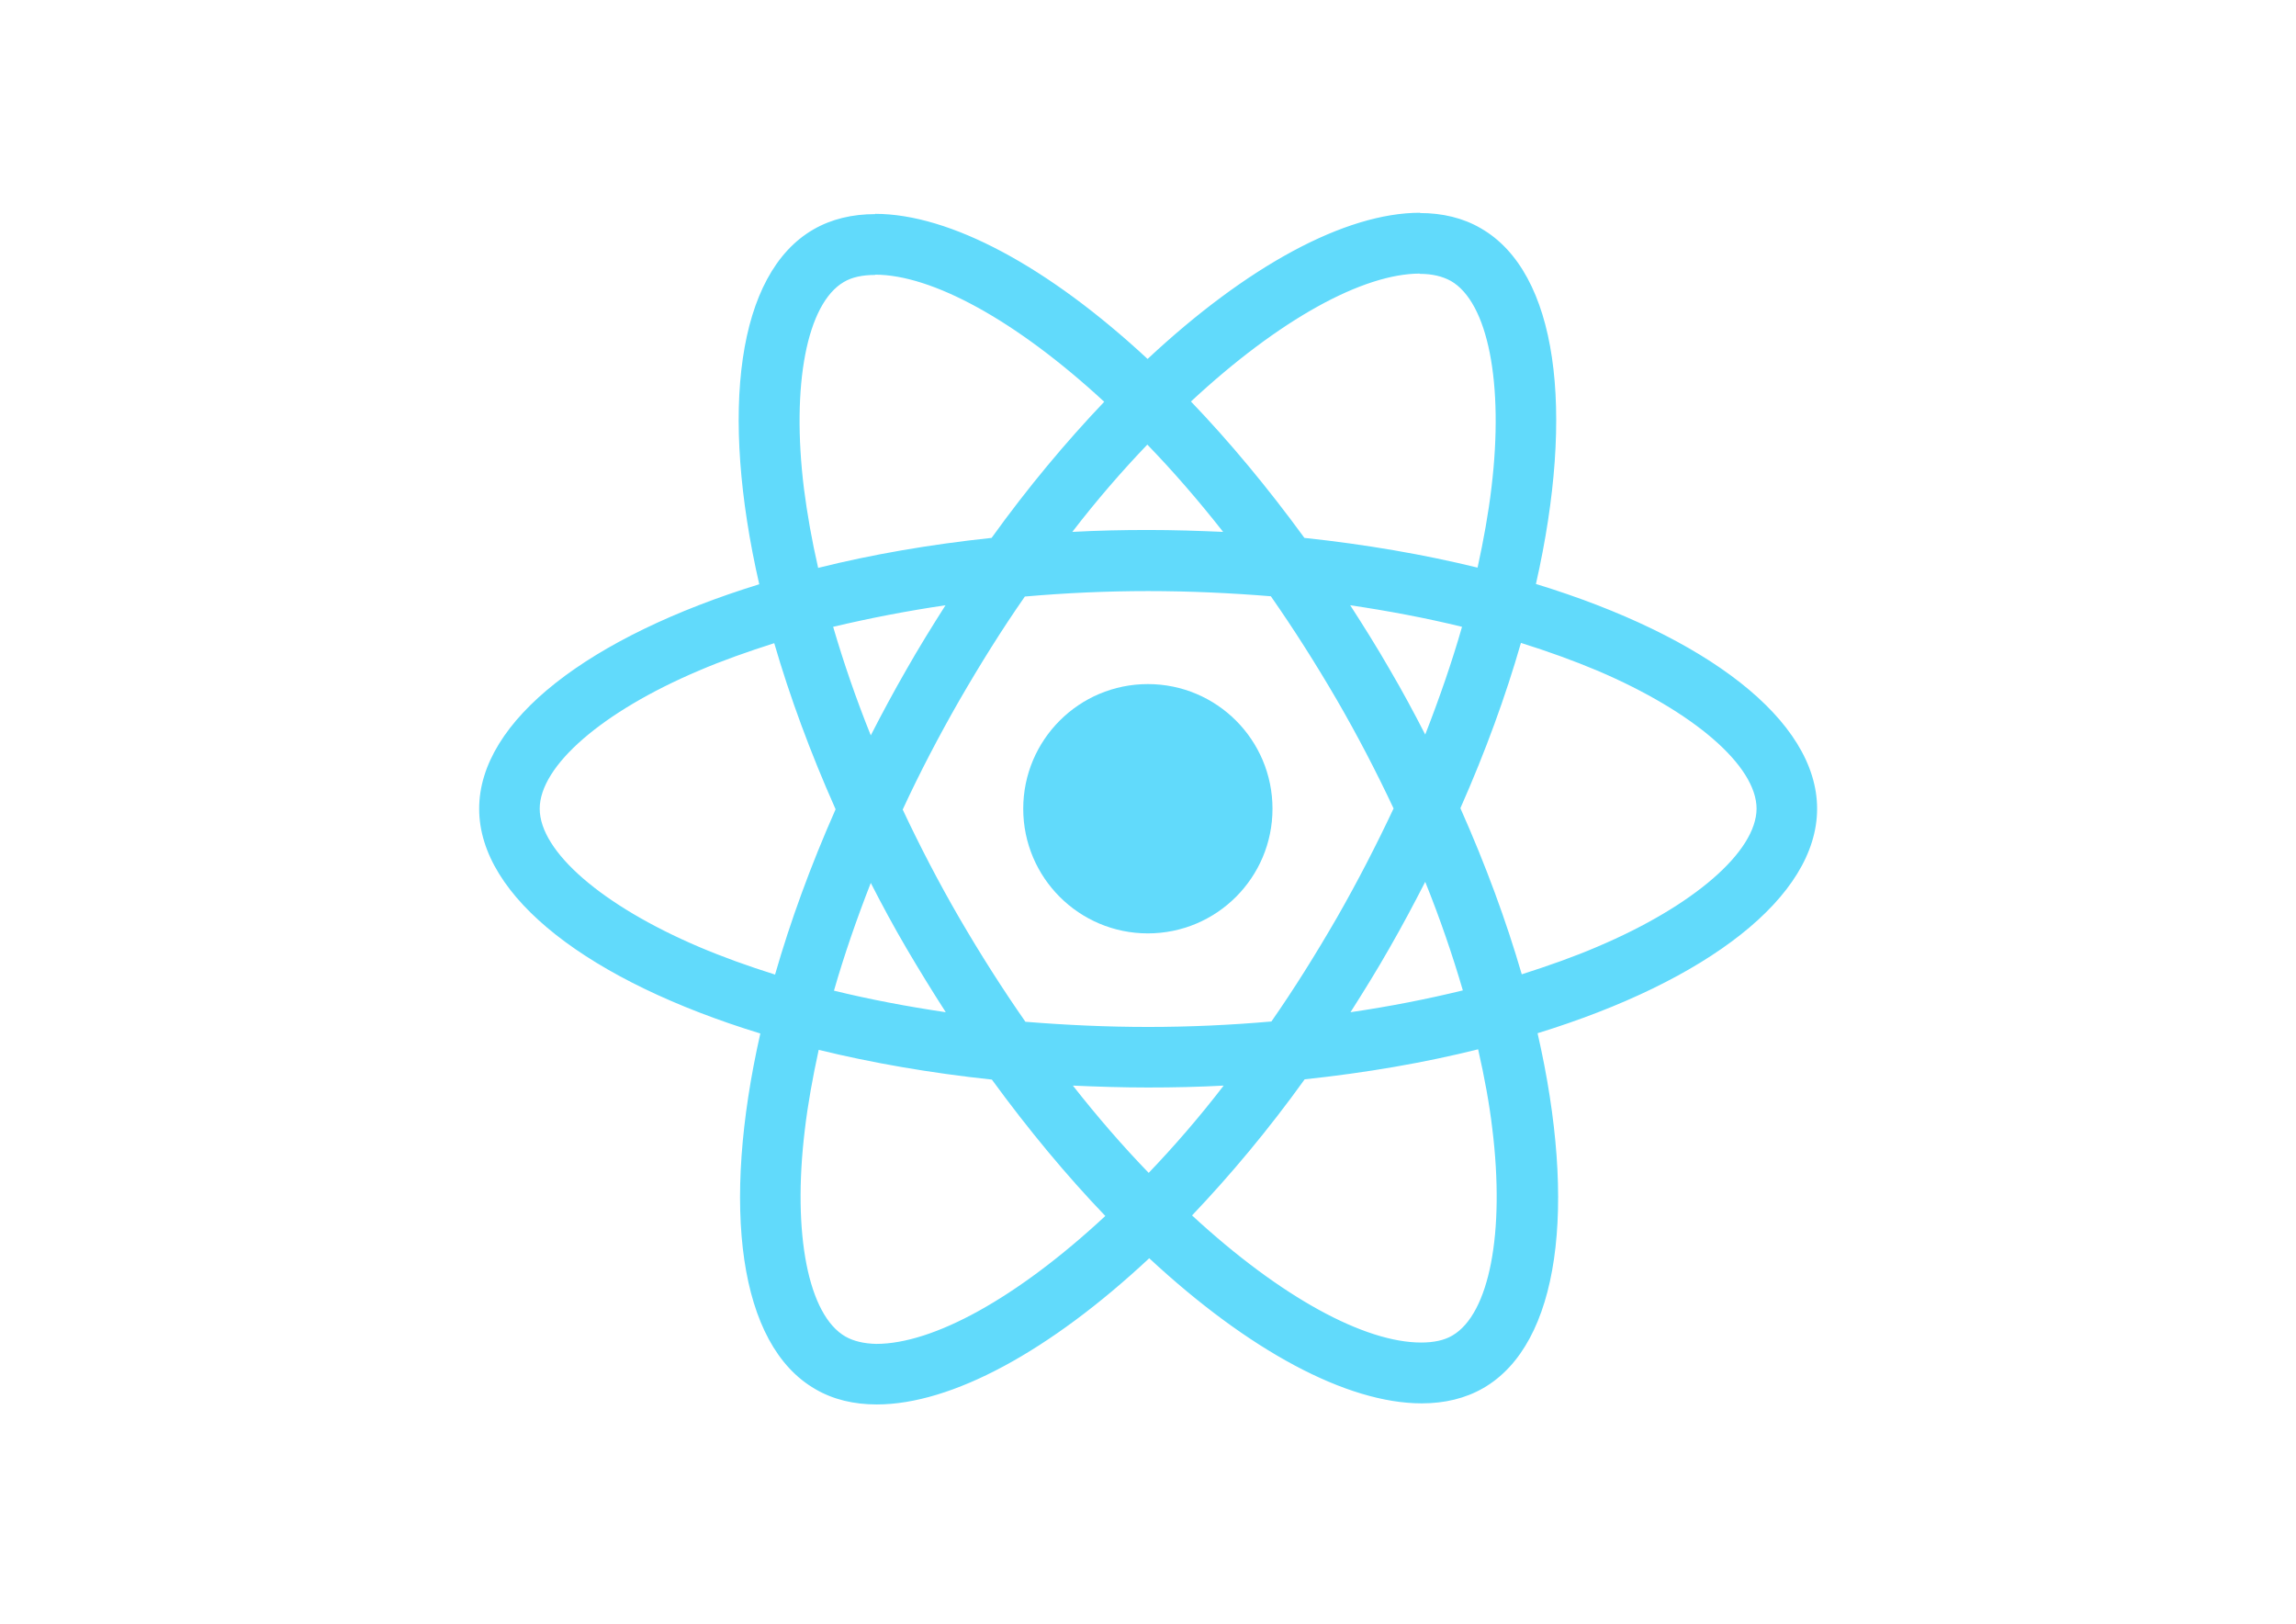
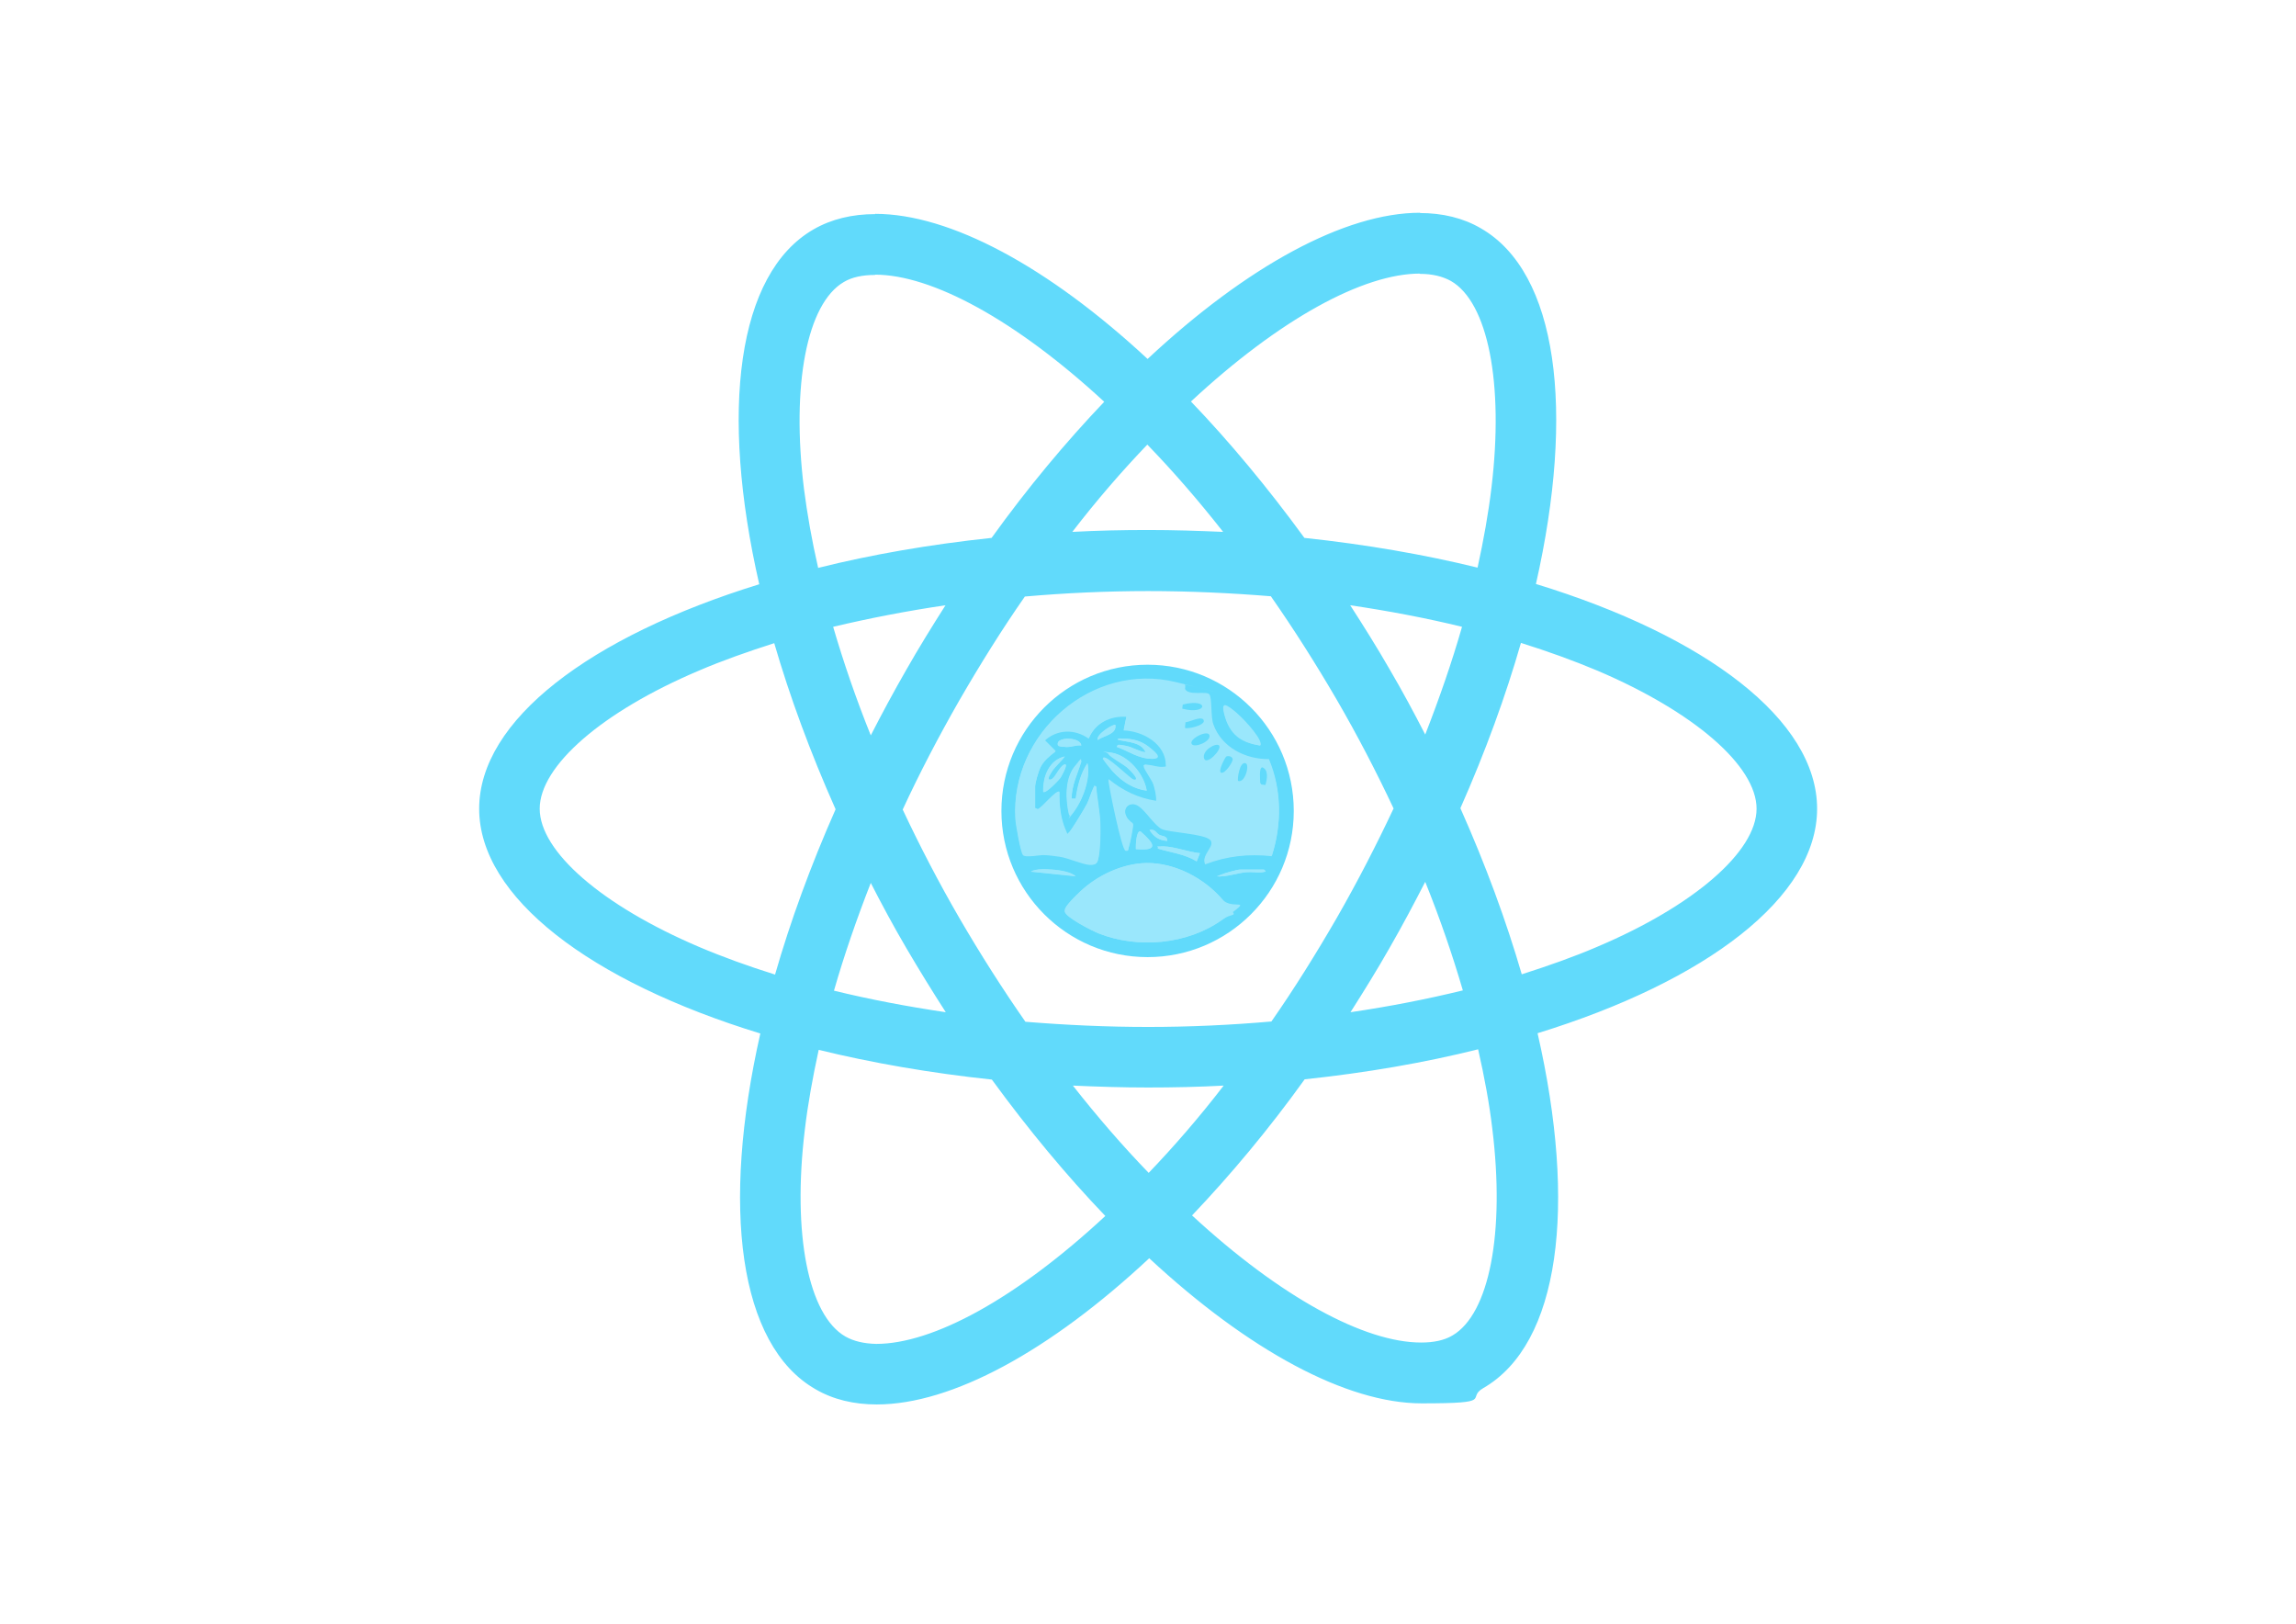
- <svg xmlns="http://www.w3.org/2000/svg" viewBox="0 0 841.9 595.3">
-   <g fill="#61DAFB">
-     <path d="M666.3 296.5c0-32.5-40.7-63.3-103.1-82.4 14.4-63.6 8-114.2-20.2-130.4-6.5-3.8-14.1-5.6-22.4-5.6v22.3c4.6 0 8.3.9 11.4 2.6 13.6 7.8 19.5 37.5 14.9 75.7-1.1 9.4-2.9 19.3-5.1 29.4-19.6-4.8-41-8.5-63.5-10.9-13.5-18.5-27.5-35.3-41.6-50 32.6-30.3 63.2-46.9 84-46.9V78c-27.5 0-63.5 19.6-99.9 53.6-36.4-33.8-72.4-53.2-99.9-53.2v22.3c20.7 0 51.4 16.5 84 46.6-14 14.7-28 31.4-41.3 49.9-22.6 2.4-44 6.1-63.6 11-2.3-10-4-19.7-5.2-29-4.7-38.2 1.1-67.9 14.6-75.8 3-1.8 6.9-2.6 11.5-2.6V78.5c-8.4 0-16 1.8-22.6 5.6-28.1 16.2-34.4 66.7-19.9 130.1-62.2 19.2-102.7 49.9-102.7 82.3 0 32.5 40.7 63.3 103.1 82.4-14.4 63.6-8 114.2 20.2 130.4 6.5 3.8 14.1 5.6 22.5 5.6 27.5 0 63.5-19.6 99.9-53.6 36.4 33.8 72.4 53.2 99.9 53.2 8.4 0 16-1.8 22.6-5.6 28.1-16.2 34.4-66.7 19.9-130.1 62-19.1 102.5-49.9 102.5-82.3zm-130.2-66.7c-3.7 12.9-8.3 26.2-13.5 39.5-4.1-8-8.4-16-13.1-24-4.6-8-9.5-15.8-14.4-23.4 14.2 2.1 27.9 4.7 41 7.9zm-45.8 106.5c-7.8 13.5-15.8 26.3-24.1 38.2-14.9 1.3-30 2-45.2 2-15.1 0-30.2-.7-45-1.9-8.3-11.9-16.4-24.6-24.2-38-7.6-13.1-14.5-26.4-20.8-39.8 6.2-13.4 13.2-26.8 20.7-39.9 7.8-13.5 15.8-26.3 24.1-38.2 14.9-1.3 30-2 45.2-2 15.1 0 30.2.7 45 1.9 8.3 11.9 16.4 24.6 24.2 38 7.6 13.1 14.5 26.4 20.8 39.8-6.3 13.4-13.2 26.8-20.7 39.9zm32.3-13c5.4 13.4 10 26.8 13.8 39.8-13.1 3.2-26.9 5.9-41.2 8 4.9-7.7 9.8-15.6 14.4-23.7 4.6-8 8.9-16.1 13-24.1zM421.2 430c-9.3-9.6-18.6-20.3-27.8-32 9 .4 18.2.7 27.5.7 9.4 0 18.7-.2 27.8-.7-9 11.7-18.3 22.4-27.5 32zm-74.4-58.9c-14.2-2.1-27.9-4.7-41-7.9 3.7-12.9 8.3-26.2 13.5-39.5 4.1 8 8.4 16 13.1 24 4.7 8 9.5 15.8 14.4 23.4zM420.7 163c9.3 9.6 18.6 20.3 27.8 32-9-.4-18.2-.7-27.5-.7-9.4 0-18.7.2-27.8.7 9-11.7 18.3-22.4 27.5-32zm-74 58.9c-4.9 7.7-9.8 15.6-14.4 23.7-4.6 8-8.9 16-13 24-5.4-13.4-10-26.8-13.8-39.8 13.1-3.1 26.9-5.8 41.2-7.9zm-90.5 125.2c-35.4-15.1-58.3-34.9-58.3-50.6 0-15.7 22.9-35.6 58.3-50.6 8.6-3.7 18-7 27.7-10.1 5.7 19.6 13.2 40 22.5 60.9-9.2 20.8-16.6 41.1-22.2 60.6-9.9-3.1-19.3-6.5-28-10.2zM310 490c-13.6-7.8-19.5-37.5-14.9-75.7 1.1-9.4 2.9-19.3 5.1-29.4 19.6 4.8 41 8.5 63.5 10.9 13.5 18.5 27.5 35.3 41.6 50-32.6 30.3-63.2 46.9-84 46.9-4.5-.1-8.3-1-11.3-2.7zm237.2-76.2c4.7 38.2-1.1 67.9-14.6 75.8-3 1.8-6.9 2.6-11.5 2.6-20.7 0-51.4-16.5-84-46.6 14-14.7 28-31.4 41.3-49.9 22.6-2.4 44-6.1 63.6-11 2.3 10.1 4.1 19.8 5.2 29.1zm38.5-66.7c-8.6 3.7-18 7-27.7 10.1-5.7-19.6-13.2-40-22.5-60.9 9.2-20.8 16.6-41.1 22.2-60.6 9.9 3.1 19.3 6.5 28.1 10.2 35.4 15.1 58.3 34.9 58.3 50.6-.1 15.7-23 35.6-58.4 50.6zM320.8 78.4z" />
-     <circle cx="420.9" cy="296.5" r="45.7" />
-     <path d="M520.5 78.1z" />
-   </g>
+ <svg xmlns="http://www.w3.org/2000/svg" id="Layer_1" version="1.1" viewBox="0 0 841.9 595.3">
+   <defs>
+     <style>
+       .st0 {
+         fill: #9ae7fc;
+       }
+ 
+       .st1 {
+         fill: #61dafb;
+       }
+ 
+       .st2 {
+         fill: #61dafb;
+       }
+     </style>
+   </defs>
+   <circle class="st0" cx="420.7" cy="297.3" r="51" />
+   <path class="st2" d="M474.4,297.3c0,29.6-24,53.6-53.6,53.6s-53.6-24-53.6-53.6,24-53.6,53.6-53.6,53.6,24,53.6,53.6ZM379.5,296.1v-7.5c0-1.3,1.4-6.1,2.1-7.4,1.2-2.3,3.4-4.1,5.4-5.6l-4-4c4.7-4.3,11.1-4.4,16.2-.8,2.3-5.6,7.8-8.4,13.8-8l-1,5c7,.2,15.5,4.9,15.5,12.8s0,.6-.8.8c-2,.3-4-.5-5.9-.7s-1.4-.5-1.4.4,3,4.9,3.5,6.5,1.2,4.1,1,6.3c-6.6-1-12.4-3.8-17.5-8,.3,3.1,4.9,25.7,6.3,26s1-.7,1.2-1.3,1.5-7.5,1.5-8c0-1.2-2-2.1-2.6-3.3-1.4-3.2,1.5-5.6,4.4-3.9s6.2,7.4,8.9,8.6,15.4,1.7,17.6,3.9-3.4,5.4-1.8,9c8-3.1,16-3.9,24.4-3,3.7-11.5,3.7-24.1-1.1-35.3-8.6,0-17.4-4.3-20.4-12.8s-.8-10.2-1.5-11c-1-1.2-7.5.7-8.8-1.8s.3-1.3-.2-1.7-2.3-.7-3.1-.9c-30.8-7.6-60.8,18.6-58.9,49.9.1,1.9,1.9,12.2,2.8,13.2s5.7,0,7.5,0,4.4.4,5.9.6c3.4.5,8.5,2.9,11.1,3s2.9-1,3.2-2.8c.5-3.1.6-8.8.6-12s-1.2-9.3-1.5-13.7c-1.1-.2-.8,0-1.1.6-.8,1.6-1.3,3.8-2.3,5.7s-6.2,10.3-6.8,10.7-.8-.6-1-1c-1.9-4.2-2.4-9.4-2.3-14-1.1-1.2-6.4,5.8-8,6.3l-1-.5ZM462,273.3c1.3-1.4-7.1-10.5-8.5-11.8-3.6-3.2-6.4-5.3-4.2,1.7s6.8,9.2,12.6,10.1ZM409,265.8c-.5-.6-7.2,3.4-6.5,5.5,2.2-1.6,7-2,6.5-5.5ZM396.5,273.3c-.3-2.9-7.5-3.2-8.5-1.2s1.9,1.7,2.3,1.7c2.1.4,4.1-.7,6.2-.5ZM409.5,273.8c4.5,1.6,7.8,4.3,12.9,4.4s-.1-3.6-1.4-4.6c-2.6-2-6-2.9-9.2-2.8s-1.9-.4-1.7.5c3.3.7,8.6.8,10,4.5-2.7-.3-4.6-1.9-7.4-2.4s-3-.6-3.1.4ZM420.5,289.8c-1-6-6.8-12.8-12.9-13.8s-1.6-.5-1,.6,5.6,3.8,6.7,4.8,5.3,5,2.5,4.5-10-9.2-11.2-8c.2,1.1,1.3,2.3,2,3.2,3.5,4.5,8.2,8.1,14,8.8ZM390.5,277.3c-5.9,1.3-8.2,7.5-8,13,.8.9,5.9-4.5,6.4-5.3s3.2-5.4,1.3-4.7-3.4,5.2-5,5.5.2-2.5.5-3c1.3-1.9,3.4-3.7,4.7-5.5ZM396.5,279.3c-.5-.6-2.4,1.6-2.7,2-3.4,4.6-3.1,12.1-1.8,17.5.9.2,1-.3,1.4-.8,3.5-4.5,6.5-12.5,5.3-18.2-2.5,3.7-3.7,8.6-4.3,13h-1.5c0-4.8,2.2-9.1,3.5-13.5ZM428,308.3c.1-2-2-1.7-3-2.3s-1.6-2.2-3.5-1.7c1.6,2.5,3.5,3.8,6.5,4ZM416.5,311.3c9,.8,6.5-2.3,1.7-6.5-1.6-.4-1.8,5.3-1.7,6.5ZM440,312.8c-4.1-.4-9.3-2.4-13.3-2.5s-1.6,0-2.2.8c4.8,1.5,9.9,2,14.3,4.7l1.2-3ZM420.4,316.4c-8.7.1-17.9,4.4-24.2,10.4s-5.7,6.3-5.7,7.3c0,2.1,10.2,7.3,12.4,8.1,14.3,5.7,32.6,4.1,45.3-5s3.7-3.2.1-7.4c-6.7-7.8-17.4-13.5-27.8-13.4ZM394.5,321.3c-1.7-1.7-5.9-2.3-8.3-2.5s-6.3-.4-8.2.7l16.5,1.7ZM463.5,318.8h-8.8c-1.1,0-5.8,1.3-7.1,1.9s-1,.7.1.6c2.8-.1,6.1-1.2,9-1.5s4.1.2,6,0,1.6-.4.7-1Z" />
+   <path class="st0" d="M379.5,296.1l1,.5c1.6-.4,6.9-7.4,8-6.3-.1,4.6.4,9.8,2.3,14s.1,1.4,1,1,6.1-9.3,6.8-10.7,1.5-4.1,2.3-5.7,0-.8,1.1-.6c.3,4.5,1.4,9.3,1.5,13.7s0,8.9-.6,12-1.3,2.9-3.2,2.8-7.7-2.5-11.1-3-4.4-.6-5.9-.6-6.4,1.3-7.5,0-2.6-11.3-2.8-13.2c-1.8-31.3,28.1-57.5,58.9-49.9s2.6.5,3.1.9,0,1.2.2,1.7c1.3,2.4,7.7.6,8.8,1.8s.5,8.2,1.5,11c3,8.5,11.8,12.9,20.4,12.8,4.7,11.2,4.8,23.8,1.1,35.3-8.5-.8-16.5,0-24.4,3-1.6-3.7,4.9-6,1.8-9s-14-2.2-17.6-3.9-6.4-7.2-8.9-8.6-5.8.7-4.4,3.9,2.5,2.1,2.6,3.3-1.2,7.3-1.5,8-.3,1.5-1.2,1.3c-1.3-.3-5.9-22.9-6.3-26,5.1,4.2,10.9,7,17.5,8,.2-2.2-.3-4.2-1-6.3s-3.5-6.1-3.5-6.5c0-.9,1.1-.4,1.4-.4,1.9.1,3.9,1,5.9.7s.8.3.8-.8c0-7.8-8.5-12.6-15.5-12.8l1-5c-6-.4-11.4,2.4-13.8,8-5.1-3.6-11.6-3.5-16.2.8l4,4c-2.1,1.5-4.2,3.3-5.4,5.6s-2.1,6.1-2.1,7.4v7.5ZM433.5,259.8c9.3,2.5,10.3-4.1.2-1.5l-.2,1.5ZM434.5,266.8c.4.7,7.6-.5,6.9-2.7s-5.4.7-6.7.7l-.2,2ZM437,272.8c1,1.4,6.7-2.1,6.5-3.2-.5-2.2-7.8,1.4-6.5,3.2ZM447,273.3c-1.1-1.1-5.9,3.3-5.5,4.7.7,2.8,6.8-3.5,5.5-4.7ZM449.6,277.4c-.3.2-3.7,5.4-1.8,5.9s4.1-4,4.2-4.8-1.6-1.5-2.4-1.1ZM454,286.3c2.5.9,4.5-6,2.7-6.5-2.2-.7-3.1,6.1-2.7,6.5ZM464,287.8c.6-2,1.3-5.6-1.2-6.5-1.2.3-.7,4.6-.7,5.7l.4.6,1.5.2Z" />
+   <path class="st0" d="M462,273.3c-5.9-.9-10.8-4.3-12.6-10.1s.6-4.8,4.2-1.7,9.8,10.3,8.5,11.8Z" />
+   <path class="st0" d="M420.5,289.8c-5.8-.7-10.5-4.3-14-8.8s-1.8-2.1-2-3.2c1.2-1.2,10.1,7.8,11.2,8,2.8.5-2.1-4.2-2.5-4.5-1.2-1-6.4-4.2-6.7-4.8-.5-1,.6-.6,1-.6,6.2,1,12,7.8,12.9,13.8Z" />
+   <path class="st0" d="M396.5,279.3c-1.3,4.4-3.6,8.7-3.5,13.5h1.5c.6-4.4,1.8-9.3,4.3-13,1.2,5.7-1.8,13.7-5.3,18.2s-.5,1-1.4.8c-1.3-5.3-1.6-12.8,1.8-17.5s2.2-2.6,2.7-2Z" />
+   <path class="st0" d="M409.5,273.8c.1-1,2.5-.5,3.1-.4,2.8.5,4.7,2,7.4,2.4-1.4-3.7-6.7-3.8-10-4.5-.1-.9,1.1-.5,1.7-.5,3.3,0,6.6.8,9.2,2.8s4.8,4.7,1.4,4.6c-5.1-.1-8.4-2.8-12.9-4.4Z" />
+   <path class="st0" d="M390.5,277.3c-1.3,1.9-3.5,3.6-4.7,5.5s-2.3,3.3-.5,3,3.3-4.8,5-5.5-1.1,4.3-1.3,4.7c-.5.8-5.6,6.2-6.4,5.3-.2-5.5,2.1-11.7,8-13Z" />
+   <path class="st0" d="M440,312.8l-1.2,3c-4.3-2.7-9.5-3.3-14.3-4.7.6-.8,1.3-.8,2.2-.8,4,.1,9.2,2.1,13.3,2.5Z" />
+   <path class="st0" d="M416.5,311.3c0-1.2.1-6.9,1.7-6.5,4.7,4.2,7.2,7.3-1.7,6.5Z" />
+   <path class="st0" d="M396.5,273.3c-2.1-.3-4.1.8-6.2.5s-2.7-1-2.3-1.7c1-1.9,8.2-1.7,8.5,1.2Z" />
+   <path class="st0" d="M409,265.8c.5,3.5-4.3,3.9-6.5,5.5-.7-2.1,5.9-6.1,6.5-5.5Z" />
+   <path class="st0" d="M428,308.3c-3-.2-4.9-1.5-6.5-4,2-.5,2.4,1,3.5,1.7s3.1.3,3,2.3Z" />
+   <path class="st2" d="M434.5,266.8l.2-2c1.3,0,6.1-2.6,6.7-.7s-6.5,3.4-6.9,2.7Z" />
+   <path class="st2" d="M433.5,259.8l.2-1.5c10-2.5,9.1,4-.2,1.5Z" />
+   <path class="st2" d="M437,272.8c-1.3-1.8,6-5.5,6.5-3.2s-5.5,4.7-6.5,3.2Z" />
+   <path class="st2" d="M447,273.3c1.3,1.3-4.7,7.6-5.5,4.7s4.4-5.8,5.5-4.7Z" />
+   <path class="st2" d="M449.6,277.4c.8-.5,2.5,0,2.4,1.1s-2.8,5.2-4.2,4.8,1.5-5.7,1.8-5.9Z" />
+   <path class="st2" d="M454,286.3c-.4-.4.5-7.2,2.7-6.5,1.7.5-.2,7.4-2.7,6.5Z" />
+   <path class="st2" d="M464,287.8l-1.5-.2-.4-.6c0-1.1-.5-5.4.7-5.7,2.5.9,1.8,4.5,1.2,6.5Z" />
+   <path class="st0" d="M420.4,316.4c10.5-.1,21.2,5.6,27.8,13.4s4.5,4.1-.1,7.4c-12.7,9.1-30.9,10.7-45.3,5-2.2-.9-12.4-6-12.4-8.1s4.7-6.3,5.7-7.3c6.3-5.9,15.5-10.2,24.2-10.4Z" />
+   <path class="st0" d="M394.5,321.3l-16.5-1.7c2-1.2,5.9-.9,8.2-.7s6.6.8,8.3,2.5Z" />
+   <path class="st0" d="M463.5,318.8c.8.6,0,.9-.7,1-1.9.2-4.1-.2-6,0-2.9.3-6.2,1.4-9,1.5s-1.3-.1-.1-.6,6-1.9,7.1-1.9h8.8Z" />
+   <path class="st2" d="M666.3,296.5c0-32.5-40.7-63.3-103.1-82.4,14.4-63.6,8-114.2-20.2-130.4-6.5-3.8-14.1-5.6-22.4-5.6v22.3c4.6,0,8.3.9,11.4,2.6,13.6,7.8,19.5,37.5,14.9,75.7-1.1,9.4-2.9,19.3-5.1,29.4-19.6-4.8-41-8.5-63.5-10.9-13.5-18.5-27.5-35.3-41.6-50,32.6-30.3,63.2-46.9,84-46.9v-22.3c-27.5,0-63.5,19.6-99.9,53.6-36.4-33.8-72.4-53.2-99.9-53.2v22.3c20.7,0,51.4,16.5,84,46.6-14,14.7-28,31.4-41.3,49.9-22.6,2.4-44,6.1-63.6,11-2.3-10-4-19.7-5.2-29-4.7-38.2,1.1-67.9,14.6-75.8,3-1.8,6.9-2.6,11.5-2.6v-22.3c-8.4,0-16,1.8-22.6,5.6-28.1,16.2-34.4,66.7-19.9,130.1-62.2,19.2-102.7,49.9-102.7,82.3s40.7,63.3,103.1,82.4c-14.4,63.6-8,114.2,20.2,130.4,6.5,3.8,14.1,5.6,22.5,5.6,27.5,0,63.5-19.6,99.9-53.6,36.4,33.8,72.4,53.2,99.9,53.2s16-1.8,22.6-5.6c28.1-16.2,34.4-66.7,19.9-130.1,62-19.1,102.5-49.9,102.5-82.3h0ZM536.1,229.8c-3.7,12.9-8.3,26.2-13.5,39.5-4.1-8-8.4-16-13.1-24-4.6-8-9.5-15.8-14.4-23.4,14.2,2.1,27.9,4.7,41,7.9h0ZM490.3,336.3c-7.8,13.5-15.8,26.3-24.1,38.2-14.9,1.3-30,2-45.2,2s-30.2-.7-45-1.9c-8.3-11.9-16.4-24.6-24.2-38-7.6-13.1-14.5-26.4-20.8-39.8,6.2-13.4,13.2-26.8,20.7-39.9,7.8-13.5,15.8-26.3,24.1-38.2,14.9-1.3,30-2,45.2-2s30.2.7,45,1.9c8.3,11.9,16.4,24.6,24.2,38,7.6,13.1,14.5,26.4,20.8,39.8-6.3,13.4-13.2,26.8-20.7,39.9h0ZM522.6,323.3c5.4,13.4,10,26.8,13.8,39.8-13.1,3.2-26.9,5.9-41.2,8,4.9-7.7,9.8-15.6,14.4-23.7,4.6-8,8.9-16.1,13-24.1h0ZM421.2,430c-9.3-9.6-18.6-20.3-27.8-32,9,.4,18.2.7,27.5.7s18.7-.2,27.8-.7c-9,11.7-18.3,22.4-27.5,32ZM346.8,371.1c-14.2-2.1-27.9-4.7-41-7.9,3.7-12.9,8.3-26.2,13.5-39.5,4.1,8,8.4,16,13.1,24s9.5,15.8,14.4,23.4ZM420.7,163c9.3,9.6,18.6,20.3,27.8,32-9-.4-18.2-.7-27.5-.7s-18.7.2-27.8.7c9-11.7,18.3-22.4,27.5-32ZM346.7,221.9c-4.9,7.7-9.8,15.6-14.4,23.7-4.6,8-8.9,16-13,24-5.4-13.4-10-26.8-13.8-39.8,13.1-3.1,26.9-5.8,41.2-7.9h0ZM256.2,347.1c-35.4-15.1-58.3-34.9-58.3-50.6s22.9-35.6,58.3-50.6c8.6-3.7,18-7,27.7-10.1,5.7,19.6,13.2,40,22.5,60.9-9.2,20.8-16.6,41.1-22.2,60.6-9.9-3.1-19.3-6.5-28-10.2h0ZM310,490c-13.6-7.8-19.5-37.5-14.9-75.7,1.1-9.4,2.9-19.3,5.1-29.4,19.6,4.8,41,8.5,63.5,10.9,13.5,18.5,27.5,35.3,41.6,50-32.6,30.3-63.2,46.9-84,46.9-4.5-.1-8.3-1-11.3-2.7h0ZM547.2,413.8c4.7,38.2-1.1,67.9-14.6,75.8-3,1.8-6.9,2.6-11.5,2.6-20.7,0-51.4-16.5-84-46.6,14-14.7,28-31.4,41.3-49.9,22.6-2.4,44-6.1,63.6-11,2.3,10.1,4.1,19.8,5.2,29.1ZM585.7,347.1c-8.6,3.7-18,7-27.7,10.1-5.7-19.6-13.2-40-22.5-60.9,9.2-20.8,16.6-41.1,22.2-60.6,9.9,3.1,19.3,6.5,28.1,10.2,35.4,15.1,58.3,34.9,58.3,50.6,0,15.7-23,35.6-58.4,50.6h0Z" />
+   <path class="st1" d="M520.5,78.1" />
</svg>
